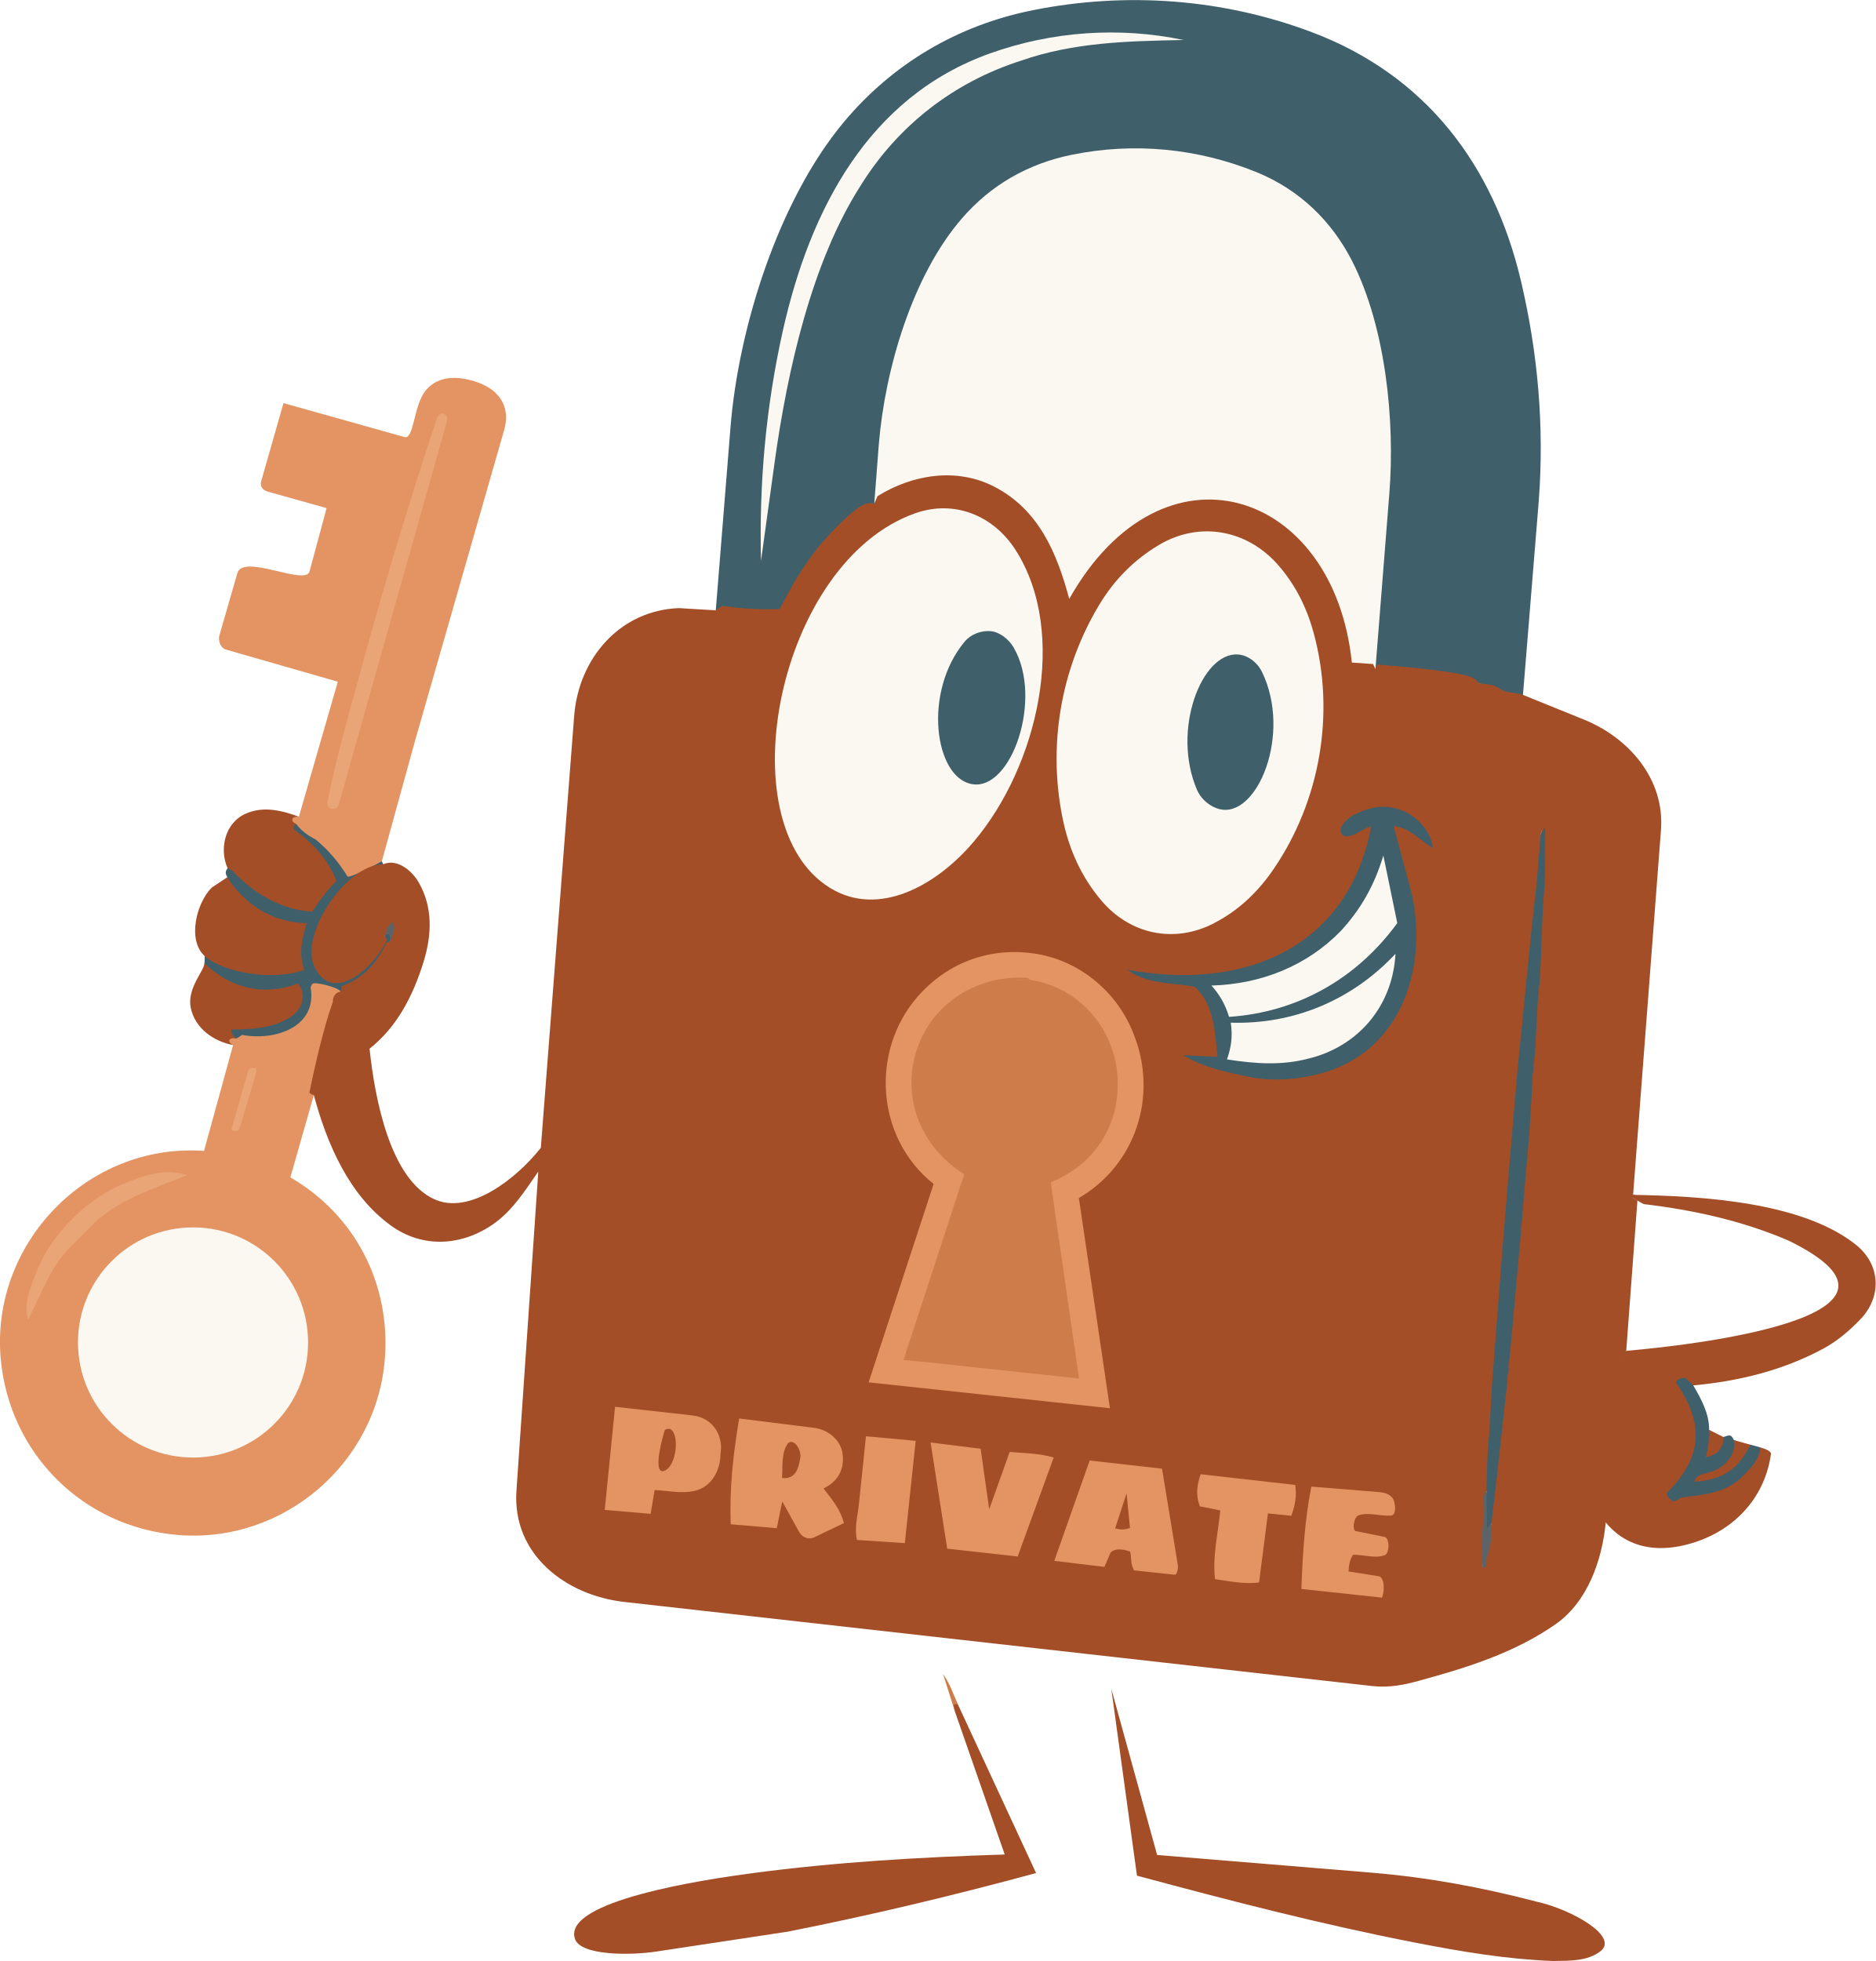
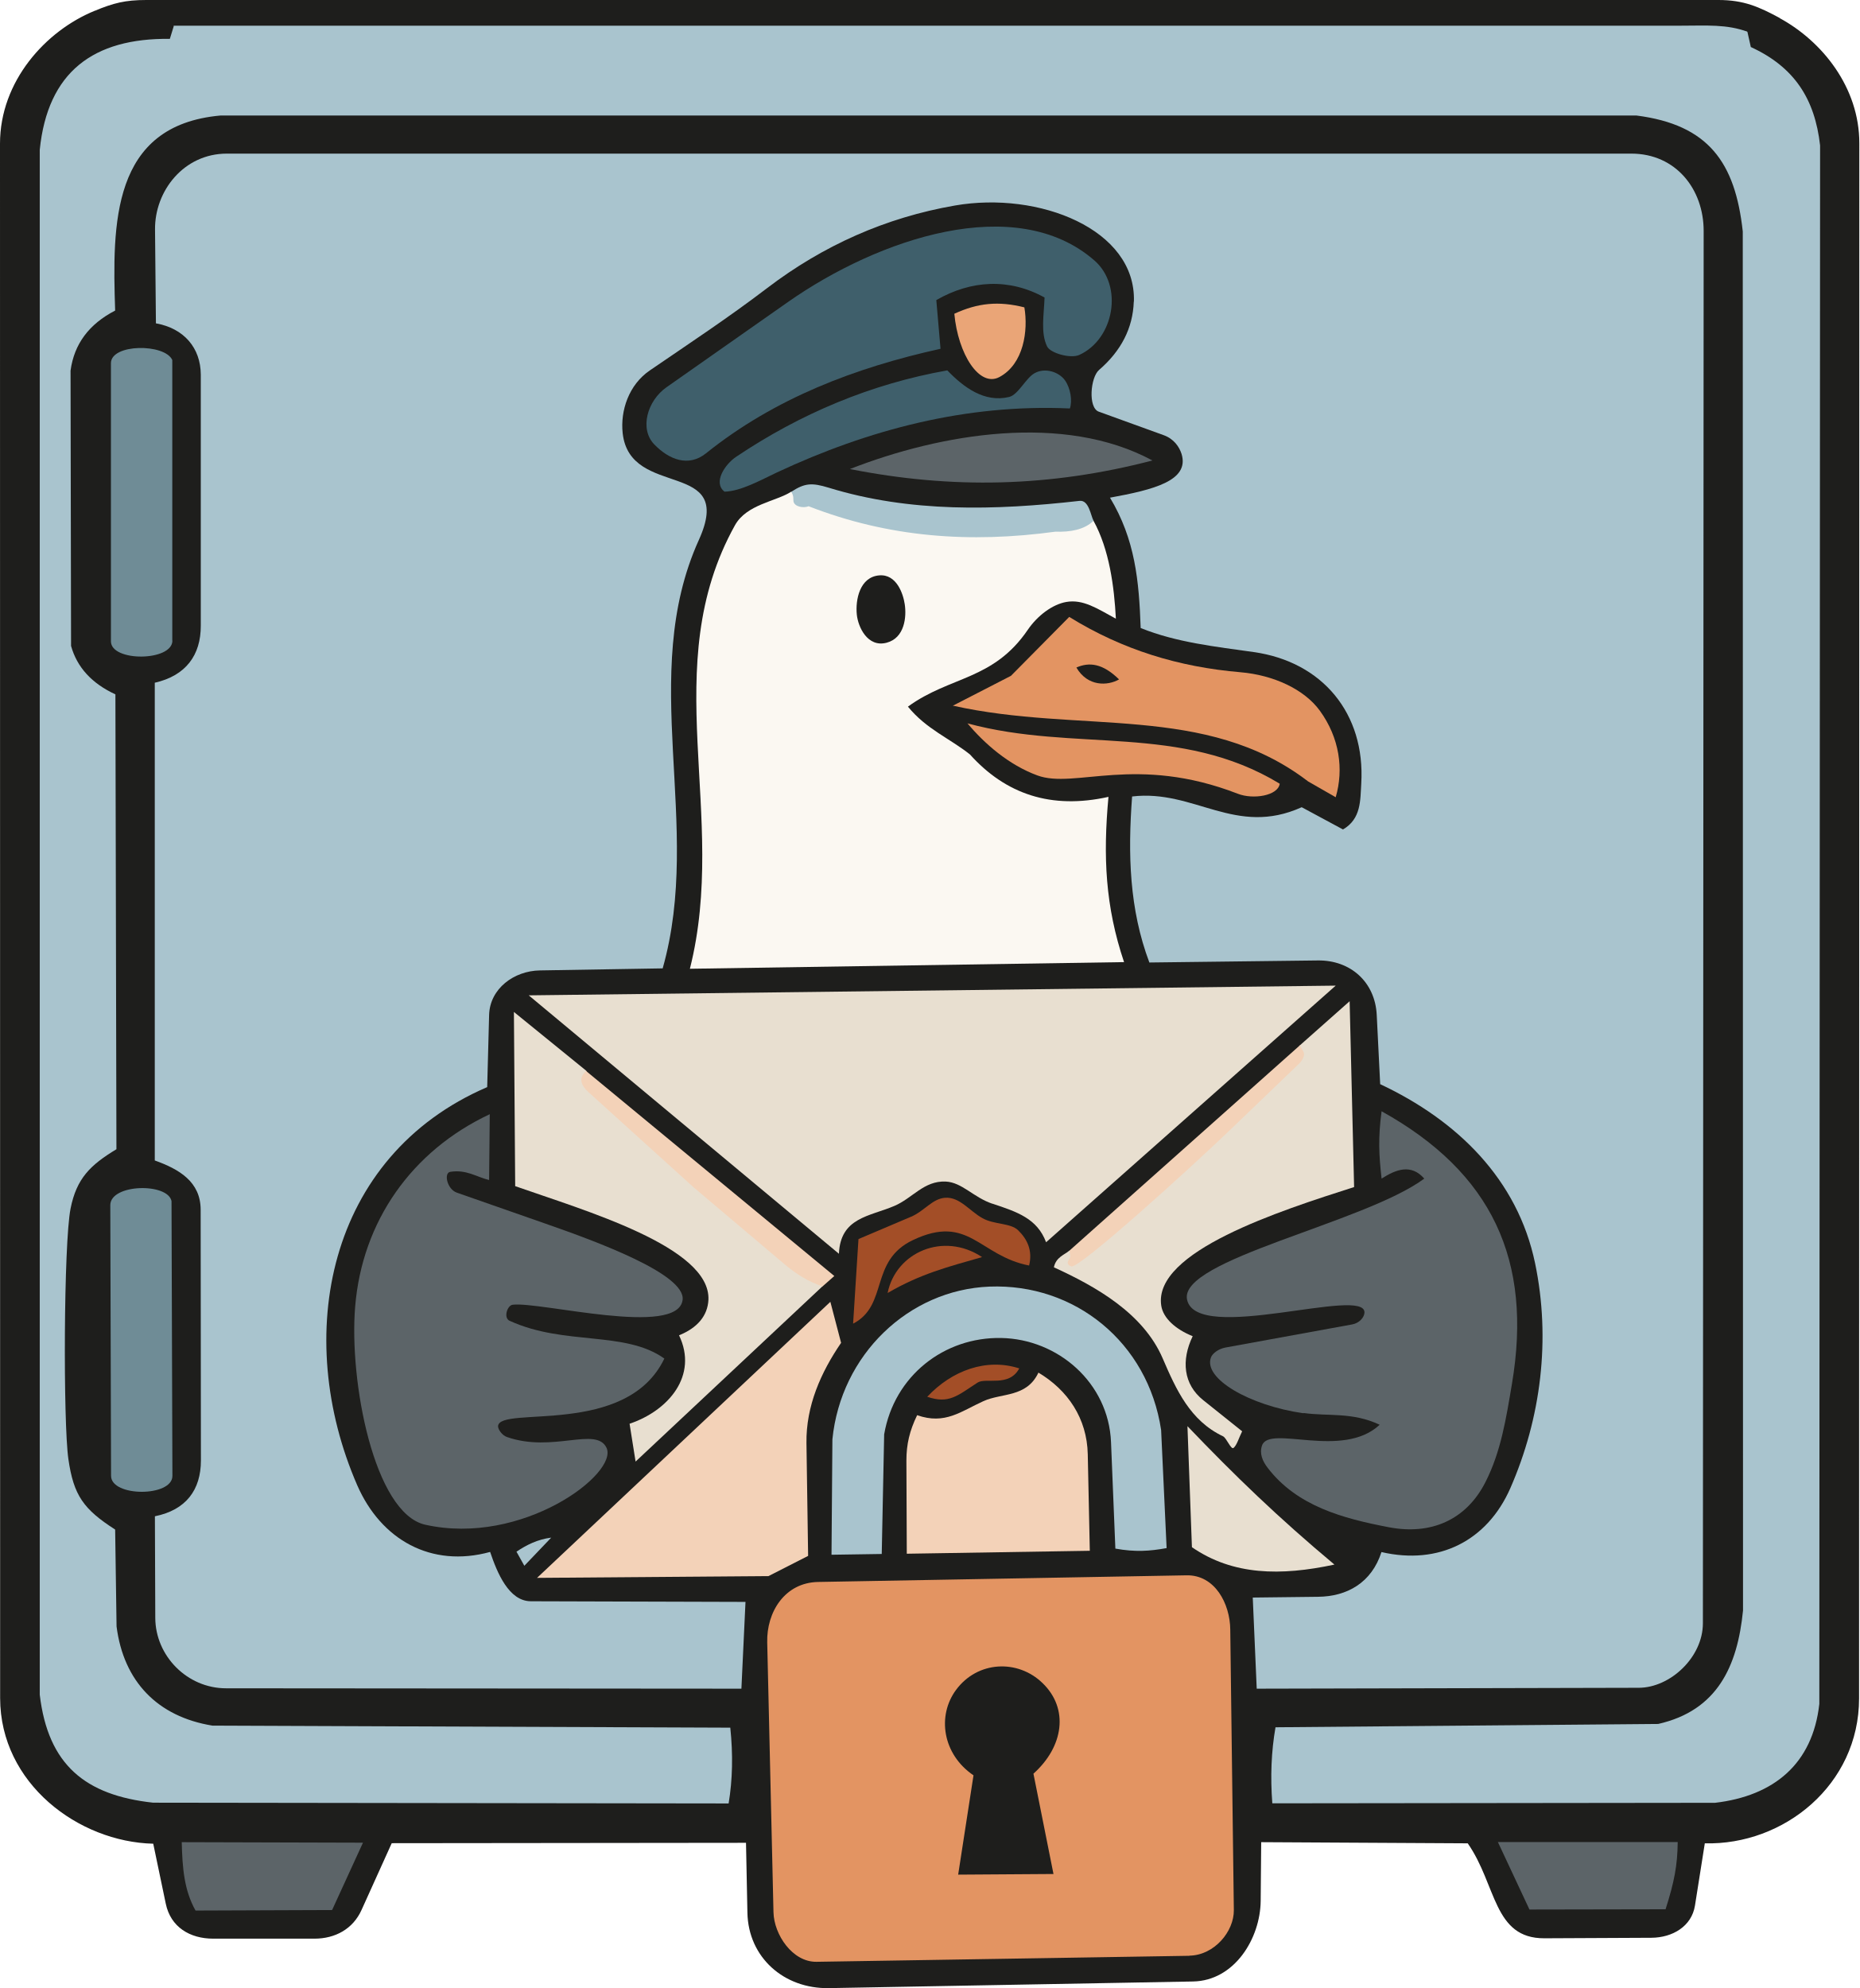
- <svg xmlns="http://www.w3.org/2000/svg" id="Layer_2" data-name="Layer 2" viewBox="0 0 354.6 370.65">
+ <svg xmlns="http://www.w3.org/2000/svg" id="Layer_2" data-name="Layer 2" viewBox="0 0 145.48 155.55">
  <defs>
    <style>
      .cls-1 {
-         fill: #a34e27;
+         fill: #5c6468;
      }

      .cls-2 {
-         fill: #a34e27;
+         fill: #1e1e1c;
      }

      .cls-3 {
-         fill: #a34e27;
+         fill: #e8dfd0;
      }

      .cls-4 {
-         fill: #3f5f6b;
+         fill: #a9c4ce;
      }

      .cls-5 {
-         fill: #a34e27;
+         fill: #6f8c96;
      }

      .cls-6 {
-         fill: #e39462;
+         fill: #a9c4ce;
      }

      .cls-7 {
-         fill: #cf7c4b;
+         fill: #f3d2b8;
      }

      .cls-8 {
        fill: #eaa577;
      }

      .cls-9 {
+         fill: #f3d2b8;
+       }
+ 
+       .cls-10 {
+         fill: #5c6468;
+       }
+ 
+       .cls-11 {
+         fill: #a34e27;
+       }
+ 
+       .cls-12 {
        fill: #3f5f6b;
      }

-       .cls-10 {
-         fill: #a34e27;
-       }
- 
-       .cls-11 {
-         fill: #fbf8f2;
-       }
- 
-       .cls-12 {
+       .cls-13 {
+         fill: #a9c4ce;
+       }
+ 
+       .cls-14 {
        fill: #e39462;
      }

-       .cls-13 {
-         fill: #3f5f6b;
-       }
- 
-       .cls-14 {
-         fill: #a34e27;
-       }
- 
      .cls-15 {
-         fill: #a34e27;
+         fill: #e8dfd0;
      }

      .cls-16 {
-         fill: #cf7c4b;
+         fill: #f3d2b8;
      }

      .cls-17 {
-         fill: #a34e27;
+         fill: #e8dfd0;
      }

      .cls-18 {
        fill: #a34e27;
      }

      .cls-19 {
+         fill: #3f5f6b;
+       }
+ 
+       .cls-20 {
        fill: #e39462;
      }

-       .cls-20 {
-         fill: #eaa577;
-       }
- 
      .cls-21 {
+         fill: #5c6468;
+       }
+ 
+       .cls-22 {
+         fill: #1e1e1c;
+       }
+ 
+       .cls-23 {
+         fill: #a9c4ce;
+       }
+ 
+       .cls-24 {
+         fill: #a34e27;
+       }
+ 
+       .cls-25 {
+         fill: #e39462;
+       }
+ 
+       .cls-26 {
+         fill: #1e1e1c;
+       }
+ 
+       .cls-27 {
+         fill: #6f8c96;
+       }
+ 
+       .cls-28 {
+         fill: #1e1e1c;
+       }
+ 
+       .cls-29 {
+         fill: #5c6468;
+       }
+ 
+       .cls-30 {
+         fill: #a9c4ce;
+       }
+ 
+       .cls-31 {
+         fill: #1e1e1c;
+       }
+ 
+       .cls-32 {
+         fill: #e8dfd0;
+       }
+ 
+       .cls-33 {
+         fill: #1e1e1c;
+       }
+ 
+       .cls-34 {
+         fill: #f3d2b8;
+       }
+ 
+       .cls-35 {
+         fill: #5c6468;
+       }
+ 
+       .cls-36 {
        fill: #fbf8f2;
-       }
- 
-       .cls-22 {
-         fill: #a34e27;
-       }
- 
-       .cls-23 {
-         fill: #3f5f6b;
-       }
- 
-       .cls-24 {
-         fill: #5c6468;
-       }
- 
-       .cls-25 {
-         fill: #3f5f6b;
-       }
- 
-       .cls-26 {
-         fill: #5c6468;
-       }
- 
-       .cls-27 {
-         fill: #3f5f6b;
-       }
- 
-       .cls-28 {
-         fill: #e39462;
-       }
- 
-       .cls-29 {
-         fill: #e39462;
-       }
- 
-       .cls-30 {
-         fill: #eaa577;
-       }
- 
-       .cls-31 {
-         fill: #3f5f6b;
-       }
- 
-       .cls-32 {
-         fill: #e39462;
-       }
- 
-       .cls-33 {
-         fill: #e39462;
-       }
- 
-       .cls-34 {
-         fill: #a34e27;
-       }
- 
-       .cls-35 {
-         fill: #e39462;
-       }
- 
-       .cls-36 {
-         fill: #cf7c4b;
-       }
- 
-       .cls-37 {
-         fill: #e39462;
      }
    </style>
  </defs>
  <g id="Layer_1-2" data-name="Layer 1">
-     <g id="Generative_Object" data-name="Generative Object">
+     <g>
+       <path class="cls-2" d="M139.25,1.41l-2.52,1.1c-.71.69-1.79.86-3.25.5H14.21s-.61-.98-.61-.98L7.42.84C8.89.24,9.78,0,11.44,0h123.02c1.97,0,3.17.53,4.79,1.41Z" />
+       <path class="cls-6" d="M136.73,2.51c3.75,1.37,6.67,4.77,6.67,9.2l-.07,121.61c0,5.2-5.09,8.72-9.71,8.72l-35.05.03-.06-7.91,29.72-.12c4.33-.02,7.16-3.82,7.16-8.06l-.02-107.87c0-4.38-3.06-8.12-7.72-8.12H17.28c-3.82.01-7.04,3.63-7.11,6.86l-.18,8.46c-2.1.42-3.48,1.95-3.48,4.01v20.57c0,1.87,1.7,2.98,3.53,3.49l.09,37.43c-2.43.66-3.66,2.36-3.67,4.79l-.09,18.18c-.01,2.44,1.19,4.22,3.65,4.89l.11,8.2c.05,3.94,3.47,7.21,7.62,7.21l40.38.06.23,7.93-46.36-.06c-5.69,0-9.86-4.41-9.86-10.14l.03-120.19c0-4.8,3.71-9.02,8.11-9.39l3.35-.28h117.91c2,0,3.55-.13,5.21.48Z" />
      <g>
+         <path class="cls-28" d="M13.6,2.03l-.31,1.01c-5.99-.07-9.56,2.59-10.18,8.68v120.88c.65,5.49,3.56,7.87,8.87,8.45l45.03.06c.31-1.86.35-3.84.13-5.93l-40.52-.16c-4.3-.7-6.95-3.46-7.5-7.76l-.11-7.58c-2.47-1.59-3.25-2.66-3.66-5.52s-.37-16.87.17-19.59c.47-2.38,1.56-3.42,3.59-4.65l-.08-35.59c-1.84-.85-3-2.11-3.47-3.79l-.04-21.54c.28-2.08,1.44-3.64,3.49-4.7-.22-6.75-.31-14.5,8.24-15.26h110.8c5.62.72,7.72,3.66,8.31,9.07l.02,107.9c-.43,4.35-2,7.83-6.64,8.88l-29.94.26c-.33,1.88-.41,3.87-.25,5.95l34.64-.04c4.6-.54,7.64-3.04,8.16-7.74l.06-121.94c-.41-3.65-2.02-6.14-5.42-7.7l-.26-1.16c-.34-1.25.5-1.62,2.52-1.1,3.31,1.8,6.24,5.41,6.23,9.81l-.02,121.66c0,6.77-5.9,11.5-12.07,11.34l-.77,4.87c-.26,1.63-1.76,2.51-3.41,2.52l-8.37.04c-4.01.02-3.73-4.18-6-7.43l-16.16-.09-.04,4.59c-.03,2.95-2.05,6.25-5.29,6.31l-28.5.52c-3.51.06-6.3-2.4-6.37-5.9l-.11-5.47-27.72.03-2.36,5.22c-.67,1.49-2.06,2.25-3.69,2.25h-7.91c-1.84,0-3.34-.91-3.72-2.74l-.98-4.69c-5.85-.14-11.97-4.71-11.98-11.39L0,11.24C0,6.35,3.58,2.4,7.42.84l2.58-.15c2.03-.23,3.23.22,3.6,1.34Z" />
        <g>
-           <path class="cls-1" d="M290.31,359.4c6.43,1.34,15.9,6.56,12.23,9.41-2.46,1.91-5.88,1.79-8.94,1.84-8.93-.35-17.22-1.75-26-3.46-17.83-3.47-35.06-7.93-52.67-12.67l-4.85-35.33,8.66,31.42,40.58,3.35c10.63.88,20.73,2.76,31,5.43Z" />
-           <path class="cls-18" d="M180.49,323.42c-.48-1.44-.4-3.07.64-1.16l14.73,31.77c-15.69,4.25-31.06,7.93-46.92,11.07l-24.84,3.76c-5,.76-14.27.77-15.39-2.34-2.62-7.24,24.68-11.3,33.43-12.46,15.94-2.12,31.65-3.03,47.79-3.54l-9.44-27.1Z" />
-           <path class="cls-7" d="M181.13,322.26c-.46-.38-1.05-.05-.78.45.13.24.2.52.15.71l-2.23-7.01c1.35,1.85,1.9,3.77,2.87,5.86Z" />
-         </g>
-         <g>
+           <path class="cls-23" d="M88.72,23.59c.18-5.65-7.43-8.65-14-7.51-5.42.94-10.32,3.13-14.68,6.45-3.04,2.32-6.08,4.32-9.19,6.45-1.66,1.13-2.32,3.16-2.13,4.91.57,5.22,8.86,1.96,5.96,8.36-4.82,10.65.36,22.27-2.83,33.52l-9.6.16c-2.03.03-3.92,1.42-3.98,3.48l-.15,5.65c-12.56,5.41-15.24,19.5-10.17,31.15,1.86,4.26,5.78,6.49,10.4,5.22.55,1.63,1.46,3.85,3.18,3.86l16.8.05-.32,6.79-40.32-.03c-3.05,0-5.53-2.54-5.54-5.51l-.03-7.95c2.43-.49,3.6-2.06,3.6-4.37l-.02-19.61c0-2.2-1.69-3.18-3.59-3.86v-37.38c2.43-.55,3.61-2.16,3.6-4.47v-19.64c-.01-2.09-1.32-3.62-3.51-4.01l-.07-7.34c-.03-3.01,2.24-5.94,5.62-5.94h109.89c3.48,0,5.67,2.78,5.66,6.07l-.06,108.92c0,2.67-2.56,5.04-5.01,5.05l-29.9.07-.31-7.13,5.1-.06c2.28-.02,4.2-1.1,4.97-3.5,4.49,1.04,8.27-.88,10.08-4.99,2.4-5.48,3.18-11.65,1.94-17.61-1.37-6.57-6.08-11.17-12.12-14.01l-.27-5.42c-.13-2.58-2.06-4.29-4.6-4.26l-13.19.16c-1.57-4.17-1.69-8.47-1.35-12.99,4.88-.58,8.09,3.18,13.27.84l3.23,1.74c1.43-.83,1.35-2.28,1.43-3.61.32-5.45-3.03-9.51-8.42-10.27-2.96-.42-6.04-.75-8.84-1.88-.13-3.71-.43-6.92-2.4-10.2,3.39-.62,6.24-1.32,5.6-3.42-.17-.54-.59-1.18-1.4-1.47l-5.08-1.84c-.85-.31-.65-2.68.02-3.26,1.73-1.49,2.65-3.28,2.72-5.34Z" />
+           <path class="cls-27" d="M13.49,50.12c0,1.64-4.81,1.68-4.81.06v-21.76c0-1.54,4.22-1.55,4.8-.25v21.96Z" />
+           <path class="cls-5" d="M13.49,115.48c0,1.66-4.79,1.66-4.8,0l-.06-21.18c0-1.68,4.5-1.77,4.79-.32l.07,21.5Z" />
+           <path class="cls-29" d="M25.98,149.45l-10.68.04c-.89-1.58-1.03-3.32-1.08-5.35l14.18.04-2.42,5.28Z" />
+           <path class="cls-1" d="M130.32,149.39l-10.65.02-2.47-5.28h14.07c-.02,1.84-.27,3.12-.95,5.26Z" />
          <g>
-             <path class="cls-34" d="M320.09,261.85c-.46.56-1.15.42-2.07-.41,4.54,8.34,5.2,13.64-1.87,21.03.31.3.89.19,1.72-.35,5.82-.29,11.84-2.25,13.92-8.12l.99-.41c.55.15,2.09.61,2,1.25-1.33,9.35-8.41,15.71-17.39,17.43-5.4,1.03-10.38-.27-13.86-4.53-6.38-7.81-8.15-19.54-9.6-30.08l12.45-1.29,1.15-1.06c10.8-.91,60.39-6.26,30.6-20.81-8.69-3.75-18.01-5.8-27.4-6.91l-2.12-1.18.08-.57c13.01.23,31.99,1.31,42.16,9.44,4.72,3.78,4.92,9.89.78,14.14-2.14,2.19-4.27,4.05-7.07,5.55-7.65,4.1-15.97,6.1-24.49,6.89Z" />
-             <path class="cls-25" d="M320.09,261.85c1.52,2.61,3.03,5.35,3,8.4.88.79,1.15,2,.81,3.63.56-.9,1.19-1.66,1.89-2.28.31-.05.83-.33,1.21-.28.4.05.61.6.77.85,1.73.62.79,2.5.14,3.74.82-1.54,1.81-2.49,2.98-2.86l1.89.52c-.17,2.31-1.85,3.98-3.58,5.67-2.99,2.93-7.03,3.28-11.12,3.77-.5.06-1.28.82-1.72.74-.5-.1-1.59-1.21-1.14-1.67,6.64-6.77,6.98-13,1.64-20.7-.15-.56,1.37-1.27,1.9-.78l1.33,1.24Z" />
-             <path class="cls-2" d="M330.89,273.07c-2.3,4.64-5.19,6.65-10.63,6.99.53-1.52,1.99-1.46,3.19-1.87,2.8-.95,4.77-3.25,4.32-6l3.12.88Z" />
-             <path class="cls-17" d="M325.79,271.61c.13,1.9-1.1,3.5-3.35,3.8.58-1.92.63-3.49.64-5.16l2.7,1.36Z" />
-           </g>
-           <g>
-             <path class="cls-13" d="M287.9,131.34c-1.59,1.01-3.44.66-5.54-1.05l-2.82-1.17c-4.81-1.07-9.64-1.83-14.79-1.93l-4.73-.68-.9-.5,2.66-33.67c.29-24-1.83-51.8-28.39-60.31-13.72-4.4-31.45-4.69-43.75,3.58-17.71,11.91-22.39,38.71-23.34,58.34l-1.03,1.25c-6.51,4.15-11.54,10.05-15.25,17.01l-2.09,3.92c-4.48.34-8.5-.5-12.62-.75l2.79-34.7c1.53-18.91,9.13-42.87,21.37-57.55,9.25-11.09,21.57-18.37,35.82-21.21,17.67-3.52,35.95-2.17,52.77,4.19,21.42,8.1,34.29,25.01,39.47,47.03,3.21,13.67,4.41,27.43,3.36,41.5l-2.99,36.71Z" />
-             <path class="cls-21" d="M146.44,87.34l-2.58,18.67c-.37-14.61.91-29.11,4.12-43.46,5.12-22.88,16.15-44.22,39.15-52.45,11.72-4.19,24.49-5.09,36.6-2.54-10.73.21-20.71.44-30.64,3.88-12.81,4.09-23.37,12.3-30.43,23.69-9.2,14.4-13.82,34.85-16.22,52.21Z" />
-           </g>
-           <g>
-             <path class="cls-23" d="M72.16,162.79c.14.15.16.37.29.57-11.99,5.52-14.66,17.98-10.94,20.73,3.23,2.39,8.59-1.63,11.2-7.16,1.23-2.26,1.49-.79,1.08.98-.92,2.88-2.74,5.32-5.12,7.51-1.22,1.12-2.84,1.58-4.28,2.01-1.59.48-3.04-.19-4.88-1.05.54,3.09,0,5.91-2.29,7.65-3.57,2.72-8.45,3.45-12.51,2.26-1.46,1.26-2.79-1.49-.69-2.6,4.22-.1,13.29-.57,12.02-6.54-4.54,1.2-8.89,1.18-13.16-.93-1.72-.85-4.44-2.2-4.22-4.2l.05-1.32,1.03-.36c4.72,3.02,10.98,3.66,16.41,2.45-.27-2.36-.09-4.72.54-7.07-4.6-1.11-11.15-3.59-13.61-8.12-.34-.62-.53-1.04-.09-1.79-.41-.65-.45-1.12.05-1.7.27-.57.65-.9,1.12-.51,4.02,4.2,8.75,7.04,14.53,7.96.85-1.9,2.4-4.08,4.14-5.19-2.06-3.59-4.53-6.57-7.9-9.03-.59-1.18-.25-2.18,1.07-1.62,4.44,1.61,7.88,4.7,9.99,9.3,2.25-1.56,4.19-1.97,6.2-2.23Z" />
-             <path class="cls-22" d="M56.5,154.37l-.53,1.34c-.3.12-.69.89-.25,1.19,3.5,2.48,6.27,5.56,7.9,9.59-1.82,1.83-3.14,3.6-4.59,5.82-5.73-.3-10.97-3.36-14.9-7.52-.39-.41-.73-.57-1.11-.69-1.57-3.54-.59-8.5,3.39-10.29,3.35-1.51,6.85-.64,10.09.56Z" />
-             <path class="cls-22" d="M38.7,180.71c-3.31-2.96-1.63-9.98,1.33-12.95l2.93-1.95c3.22,5.06,8.41,8.53,15.02,8.68-.91,3.12-1.57,5.75-.45,8.83-5.97,2.18-15.38.48-18.84-2.62Z" />
-             <path class="cls-15" d="M44.7,196.29c-.21.44-.71.89-.64,1.24-3.74-.72-7.14-3.16-7.98-6.94s2.61-7.16,2.57-8.57c4.57,4.65,11.3,6.41,17.7,3.84,1.71,2.34.78,4.94-1.45,6.38-3.25,2.09-7.16,2.34-11.19,2.35-.12.54.54,1.57.99,1.7Z" />
-             <g>
-               <path class="cls-6" d="M64.39,187.43l-5.06,19.54-4.44,15.57c12.22,7.07,18.94,20.1,17.87,34.21-1.51,19.9-19.25,35.01-39.1,33.38-17.95-1.48-31.89-15.35-33.52-33.28-1.97-21.67,16.28-40.87,38.43-39.32l5.49-19.99c-1.26-.7-.76-1.51.64-1.24l1.08-.69c6.2,1.18,14.25-1.49,12.94-9,.09-.27.2-.52.38-.68.48-.4,4.96.7,5.29,1.5Z" />
-               <circle class="cls-11" cx="36.49" cy="253.74" r="21.75" />
-               <path class="cls-8" d="M13.27,235.73c-3.84,3.83-5.4,8.78-7.96,13.73-.92-3.31.54-6.43,1.73-9.42,2.66-6.71,9.38-13.42,16.05-16.19,3.78-1.57,8.05-3.19,12.31-1.73-6.22,2.5-12.04,4.27-16.88,8.38l-5.25,5.23Z" />
-               <path class="cls-30" d="M45.27,213.36c-.2.67-1.62.45-1.48-.04l3.12-10.9c.14-.49.66-.6.96-.6.58,0,.73.36.5,1.13l-3.1,10.41Z" />
-             </g>
-             <g>
-               <path class="cls-6" d="M72.16,162.79c-.82.51-5.9,3.14-6.45,2.9-1.66-2.72-3.67-5.06-6.05-7.02-1.6-.8-2.84-1.79-3.69-2.96-1.23-.52-.78-1.5.53-1.34l7.36-25.52-21.1-6.06c-1.04-.3-1.43-1.4-1.35-2.45l3.46-12.01c1.08-3.76,12.89,2.47,13.64-.31l3.23-11.98-11.06-3.1c-.94-.26-1.61-.91-1.3-2l4.21-14.75,22.88,6.42c1.79.5,1.68-5.87,3.95-8.74,2.45-3.12,6.62-2.76,9.87-1.6,4.19,1.49,6.26,4.68,5.01,9.03l-16.83,58.68-6.29,22.81Z" />
-               <path class="cls-20" d="M64.02,152.14c-.2.71-.96.75-1.3.74-.4-.02-.95-.63-.82-1.27,1.34-6.84,3.09-13.15,4.93-19.93,4.82-17.83,9.97-35.22,15.78-52.69.2-.59.84-.92,1.13-.82.62.21.99.63.71,1.6l-20.43,72.37Z" />
-             </g>
-           </g>
-           <g>
-             <path class="cls-5" d="M287.9,131.34l11.58,4.69c8.27,3.35,15.25,11.09,14.51,20.84l-5.27,68.97c.91.05.85.42-.08.57l.9.5c-.72,9.66-1.44,19.32-2.16,28.98l-.97.49-.44.98-10.94,1.13c1.34,9.54,2.78,19.59,8.45,27.64l.07,1.62c-.69,7.11-3.4,15.01-9.53,19.28-7.78,5.41-16.82,8.21-25.63,10.61-.29-.02-.63-.36-.53-.49s.67-.18.91-.3c7.65-3.91,12.46-12.33,11.48-20.66.5-1.94.79-4.27.87-6.97.4-.28.67-.69.81-1.24l-.4-.26c4.07-43.02,8.08-86.49,10.16-129.72.22-2.19.98-1.85.08-.34-.05.08-.24.07-.48.03l1.11-6.29c.91-8.58-3.21-16.37-10.56-20.65l-2.28-1.62c1.2.27,2.54.04,3.88.99s3.28.75,4.48,1.23Z" />
-             <path class="cls-11" d="M260.02,126.5c-1.67-.24-3.41.12-5.29-.54-2.05-14.44-9.41-30.06-25.12-30.76-12.49-.56-22.24,10.15-28.19,21.13-1.02-6.63-2.82-13-7.09-18.02-8-9.4-19.08-9.49-29.06-3.13l.87-11.3c1.18-14.16,6.35-31.81,15.71-42.61,5.46-6.3,12.46-10.32,20.73-12.01,11.75-2.4,23.84-1.24,34.95,3.28,8.09,3.29,14.24,9.23,18.13,16.91,6.26,12.37,8.08,29.98,6.98,43.82l-2.63,33.22Z" />
-             <g>
-               <path class="cls-34" d="M260.02,126.5c0-.38.16-.9.42-.88,3.8.29,16.61,1.32,18.32,2.69.29.23.54.51.78.81,11.42,3.71,16.04,16.08,12.93,27.16-.66.06-1.06.53-1.2,1.41l.4.25c-.87,14.8-2.16,29.61-3.87,44.41-2.42,26.25-4.4,52.55-5.94,78.9l-.87.63c.15,4.9-.1,9.67-.76,14.31,1.99,1.56.83,5.99.1,8.31-1.73,5.53-6.21,11.68-12.13,12.67l.17.48c-2.82.77-5.66,1.4-8.96,1.03l-141.42-15.9c-10.98-1.23-21.19-8.92-20.36-21.02l4.13-60.33c-2.59,3.75-4.94,7.45-8.52,9.94-6,4.18-13.37,4.59-19.32.29-7.94-5.73-12.1-15.42-14.6-24.69-.35-.09-.87-.32-.82-.54,1-4.88,2.74-12.46,4.41-17.01.04-1.18.53-1.85,1.48-1.99l.27-1.06c3.7-1.34,6.5-4.07,8.38-8.2l.74-.26c.29-1.12-.34-1.96-1.08-.98.35.3.49.64.31,1.02-2.25,4.75-10.01,12.08-13.54,4.84-3-6.15,6.05-19.47,12.97-19.43,2.39-1.1,5.25.93,6.68,3.37,2.74,4.72,2.53,9.96.94,15.1-1.98,6.38-4.95,12.21-10.2,16.39,1.02,9.66,3.95,24.7,12.27,28.46,6.6,2.98,15.36-3.73,20.11-9.73l6.3-81.62c.85-10.96,8.69-19.99,19.82-20.39l6.95.42,1.25-.85c3.61.54,7.22.75,10.84.6,2.35-4.6,4.97-9.14,8.49-13.1,1.7-1.92,5.3-5.7,7.47-6.68.6-.27,1.26-.26,1.91-.15l.61-1.4c6.59-4.1,14.89-5.45,21.98-1.84,8.54,4.35,11.96,12.66,14.27,21.26,17.68-31.36,50.05-20.78,53.42,12.03l4.02.28.45.99Z" />
+             <path class="cls-10" d="M101.99,110.58c-4.22-.6-7.87-2.72-7.24-4.37.11-.3.56-.66,1.12-.77l9.92-1.81c.57-.1.95-.55.97-.92.11-2.12-13.13,2.49-13.88-1.02-.67-3.13,13.84-5.98,18.56-9.47-1.03-1.18-2.22-.72-3.34,0-.21-1.86-.28-3.16,0-5.27,8.64,4.8,11.83,11.66,10.2,21.33-.46,2.73-.86,5.3-2.07,7.68-1.52,3-4.3,4.16-7.55,3.54-3.62-.69-7.21-1.66-9.5-4.66-.39-.51-.66-1.11-.43-1.75.59-1.63,6.28,1.12,9.2-1.61-2.13-1.01-4.04-.65-5.95-.92Z" />
+             <path class="cls-35" d="M39.89,103.35c4.29,1.96,9.01.75,12.09,2.95-2.95,6.17-12.87,3.66-13.01,5.28-.02.24.31.73.7.86,3.58,1.25,6.96-.84,7.78.83.99,2.01-6.58,7.73-14.18,6.03-4-.9-5.97-11.23-5.48-17.08.55-6.64,4.4-12.16,10.53-15.04l-.05,5.15c-.99-.24-1.78-.84-3.04-.64-.52.08-.26,1.36.52,1.63l6.92,2.42c3.98,1.39,10.99,3.95,10.74,5.97-.38,2.95-11.15.11-13.3.38-.42.05-.74,1.03-.23,1.26Z" />
+             <path class="cls-12" d="M73.26,23.48l.33,3.81c-6.66,1.47-12.98,3.87-18.35,8.18-1.36,1.09-2.88.51-4.05-.7s-.55-3.41.96-4.47l9.49-6.66c7.1-4.98,17.84-8.62,23.99-3.26,2.29,2,1.54,6.15-1.18,7.39-.67.31-2.26-.13-2.52-.66-.52-1.07-.25-2.45-.2-3.83-2.76-1.53-5.74-1.37-8.47.2Z" />
+             <path class="cls-19" d="M83.71,31.96c-8.1-.37-15.77,1.66-22.93,5.01-1.27.6-2.82,1.47-4.09,1.5-.92-.7.02-2.13.91-2.73,5.02-3.37,10.54-5.7,16.52-6.76,1.26,1.31,2.9,2.55,4.84,2.08.72-.18,1.3-1.48,1.99-1.86.82-.46,1.9-.1,2.37.55.44.61.6,1.61.39,2.21Z" />
+             <path class="cls-21" d="M90.17,36.03c-8.01,2.09-15.69,2.25-23.67.67,7.13-2.79,16.75-4.41,23.67-.67Z" />
+             <path class="cls-20" d="M100.13,61.33c-.15.94-2.08,1.24-3.27.78-7.99-3.1-12.77-.35-15.7-1.44-2.23-.82-4.13-2.48-5.46-4.07l.67-.43c6.72.52,13.37,1.39,19.96,2.62,1.99.41,3.26,1.26,3.8,2.54Z" />
+             <path class="cls-8" d="M78.2,29.5c-1.57.84-3.24-1.79-3.53-4.95,1.84-.85,3.46-1.01,5.48-.5.31,1.82-.05,4.43-1.95,5.45Z" />
+             <g>
+               <path class="cls-3" d="M77.66,94.19c-1.5-.5-2.38-1.68-3.67-1.74-1.71-.07-2.58,1.3-4.02,1.91-1.95.83-4.21.9-4.33,3.74l-24.27-20.22,63.14-.76-22.66,20.08c-.7-1.86-2.25-2.37-4.2-3.02Z" />
+               <path class="cls-32" d="M45.87,83.79c.21.41.4.82.58,1.23,5.79,5.17,11.74,10.15,17.86,14.92l.04.71-14.62,13.71-.47-2.96c3.06-1.03,5.38-3.78,3.87-6.92,1.42-.57,2.24-1.52,2.3-2.78.18-4.14-9.72-6.99-15.12-8.89l-.1-13.63,5.66,4.6Z" />
+               <path class="cls-16" d="M63.23,121.74l-3.1,1.58-18.11.14,22.95-21.6.84,3.21c-1.58,2.31-2.75,4.94-2.71,7.84l.13,8.82Z" />
+               <path class="cls-17" d="M83.67,97.86c.31.18.57.3.69.21,1.64-1.21,17.75-14.7,16.93-15.53-.09-.09.17-.45.43-.76l3.88-3.44.35,14.54c-5.81,1.86-15.74,5.04-15.09,9.28.15.99,1.14,1.86,2.46,2.39-.91,1.89-.73,3.77.83,5.01l3.04,2.43c-.26.52-.41,1.08-.67,1.3-.2.17-.55-.78-.83-.91-2.57-1.22-3.66-3.64-4.72-6.1-1.52-3.53-5.23-5.62-8.51-7.12.16-.8.85-.99,1.2-1.3Z" />
+               <path class="cls-24" d="M71.43,97.03c-3.43,1.63-1.89,5.09-4.68,6.54l.42-6.62,4.12-1.75c1.02-.43,1.66-1.41,2.65-1.48,1.15-.09,1.92,1.04,2.94,1.6.92.51,2.18.36,2.78.94.72.7,1.15,1.59.86,2.76-3.91-.76-4.71-4.07-9.09-1.99Z" />
+               <path class="cls-7" d="M64.35,100.66c-1.07-.38-1.94-.89-2.88-1.67l-7.19-6.08-8.25-7.47c-.57-.52-.79-1.1-.17-1.64l19.42,16.04-.94.83Z" />
+               <path class="cls-9" d="M83.67,97.86l18.05-16.08c.14.34.27.48.3.6.06.24-.11.58-.37.84l-5.34,5.13c-3.34,3.21-11.85,10.91-12.48,10.74-.13-.04-.43-.18-.21-.52.12-.18.18-.14.05-.71Z" />
+               <path class="cls-13" d="M41.03,122.52l-.62-1.11c.81-.54,1.65-.96,2.72-1.1l-2.11,2.21Z" />
+             </g>
+             <g>
+               <path class="cls-4" d="M86.93,112.84c-.19-4.64-4.15-8.07-8.6-8.15s-8.36,2.95-9.15,7.54l-.19,9.36-3.93.06.07-9.03c.66-6.62,5.96-11.7,12.29-11.95,6.65-.26,12.4,4.34,13.43,11.22l.43,9.24c-1.32.24-2.45.32-4.01.04l-.34-8.33Z" />
+               <path class="cls-34" d="M70.95,121.57l-.03-7.29c0-1.28.25-2.33.84-3.55,2.19.77,3.44-.31,5.19-1.1,1.43-.65,3.38-.27,4.3-2.23,2.3,1.37,3.8,3.58,3.86,6.38l.16,7.56-14.32.23Z" />
+               <path class="cls-15" d="M104.41,122.42c-4.21.9-7.94.85-11.15-1.36l-.35-9.47c3.7,3.87,7.11,7.16,11.5,10.83Z" />
+               <path class="cls-11" d="M76.84,98.36c-2.76.79-4.83,1.32-7.39,2.81.64-3.18,4.36-4.82,7.39-2.81Z" />
+               <path class="cls-18" d="M76.49,108.18c-1.59,1.03-2.24,1.69-3.94,1.11,1.93-2.06,4.63-3.05,7.2-2.22-.8,1.49-2.61.69-3.26,1.11Z" />
              <g>
-                 <path class="cls-24" d="M73.79,177.91l-.16-1.24c-.03-.29-.69-.05-.92.26.39-.83.29-1.96,1.6-2.63.55,1.39-.17,2.51-.52,3.61Z" />
-                 <g>
-                   <path class="cls-35" d="M199.18,275.51l-6.8,18.69-13.32-1.48-3.14-20.07,9.46,1.18,1.62,11.45,3.87-10.86c2.81.29,5.32.19,8.31,1.07Z" />
-                   <path class="cls-4" d="M281.92,287.96c-.1.85-.64,1.96-1.26,1.08-.21-.3.21-6.18.34-7.17l.16-5.98.38-5.21.5-8.87,1.06-13.78.81-10.53,1.08-13.27.78-9.13,1.1-12.84,2.62-26.36,1.03-9.25.75-8.97.83-1.4-.02,9.35-.45,6.56-.48,12.13-.46,5.13-.48,8.88-.48,5.1-.45,7.95c-.24,4.13-.65,8.05-.99,12.16l-.96,11.54-.77,8.56-.93,10.26-.92,9.34-1.02,9.37-1.03,9.2-.75,6.17Z" />
-                   <path class="cls-33" d="M261.78,293.95c-1.93.68-3.99-.13-6.01-.08-.62.93-.75,1.88-.85,3.15l5.9.94c.98.6.88,2.82.45,4.01l-15.26-1.64c.25-6.49.6-12.79,1.88-19.35l12.93,1.05c1.17.09,2.2.57,2.59,1.4.37.79.63,2.98-.48,3.04-2.14.12-4.13-.69-6.13-.06-.76.24-1.24,2.43-.61,2.97l5.55,1.11c1,.2.94,3.14.04,3.46Z" />
-                   <path class="cls-37" d="M238,299.11c-2.8.34-5.43-.21-8.32-.64-.49-4.36.56-8.39,1-12.99l-3.86-.77c-.77-1.91-.62-3.99.16-6.06l17.87,2.02c.33,2.05-.06,4.03-.75,5.83l-4.41-.45-1.68,13.06Z" />
-                   <path class="cls-32" d="M171.05,291.67l-9.04-.6c-.54-2.37.13-4.5.37-6.86l1.32-12.74,9.4.86-2.05,19.34Z" />
-                   <path class="cls-26" d="M281.92,287.96c.27,2.37-.25,4.56-.98,7.07l-.05,1.02c-.01.24-.41.39-.65.12l-.13-4.5c-.08-2.52.65-4.81.38-7.48-.09-.87-.06-1.86.51-2.33l.1,7.05c.43-.53.58-.81.82-.95Z" />
-                   <g>
-                     <path class="cls-11" d="M229.5,174.5c-7.68,3.95-15.96,2.02-21.31-4.3-3.78-4.46-6.12-9.64-7.32-15.55-2.81-13.81-.35-28.18,6.88-40.26,2.89-4.83,6.7-8.65,11.42-11.44,7.72-4.54,16.74-2.77,22.54,3.95,3.22,3.73,5.35,7.96,6.69,12.98,4.01,14.99,1.17,31.41-7.56,44.27-2.97,4.38-6.65,7.93-11.35,10.34Z" />
-                     <path class="cls-27" d="M238.56,126.99c5.71,11.7-.88,27.74-8.04,25.94-1.62-.41-3.4-1.68-4.26-3.69-4.81-11.24.89-25.96,7.74-25.54,1.69.1,3.58,1.3,4.56,3.29Z" />
-                   </g>
-                   <g>
-                     <path class="cls-11" d="M184.03,159.14c-6.99,8.23-17.92,14.35-27.13,8.68-19.67-12.1-9.91-61.67,16.15-70.82,7.34-2.58,14.73.41,18.91,6.92,10.08,15.69,4.26,40.87-7.93,55.22Z" />
-                     <path class="cls-31" d="M191.64,122.43c5.58,9.59-.42,27.09-7.89,25.78-7.1-1.24-9.31-17.4-1.42-26.9,1.28-1.54,3.31-2.17,4.98-2.01,1.59.15,3.34,1.42,4.34,3.13Z" />
-                   </g>
-                   <g>
-                     <path class="cls-28" d="M209.83,266.17l-45.63-4.89,12.29-37.5c-11.02-8.78-11.93-25.21-3.01-35.42,5.76-6.59,14.15-9.64,23.09-7.95,7.64,1.45,14.68,7.07,17.73,15.04,4.65,11.53.5,24.65-10.35,30.99l5.87,39.72Z" />
-                     <path class="cls-16" d="M194.69,185.2c9.36,1.34,16.38,9.46,16.61,19.16.2,8.68-4.57,15.82-12.67,19.11l5.35,37.09-28.02-3.01-.78-.65c3.45-11.51,6.96-23.02,10.54-34.51-15.68-9.4-10.24-38.01,8.97-37.18Z" />
-                     <path class="cls-36" d="M194.69,185.2c-2.7-.23-5.02.47-7.48,2.03-10.27,6.52-13.08,20.78-5.49,30.5l5.22,4.46-7.95,24.93-3.03,10.42-5.16-.48,11.47-35.11c-8.09-5.1-11.86-14.23-9.05-23.25,2.65-8.51,10.7-14.15,20.04-13.91.63.02,1.13-.08,1.42.4Z" />
-                   </g>
-                   <g>
-                     <path class="cls-9" d="M230.17,199.77l-.53-4.82c-.31-2.82-1.57-6.75-3.89-8.46-4.27-.76-8.88-.41-12.68-3.22,22.07,4.15,41.88-4.13,46.15-27.11-1.71.45-3.75,2.41-5.22,1.82-1.66-1.11.59-3.28,1.86-3.92,3.1-1.55,6.06-2.25,9.54-.73,2.24.98,5.07,3.57,5.48,6.98-2.63-1.59-4.24-3.77-7.43-4.18l3.55,13.26c2.91,14.77-2.81,29.67-17.41,33.53-4.39,1.16-9.05,1.51-13.53.6s-8.56-1.79-12.42-4.08l6.52.32Z" />
-                     <path class="cls-11" d="M232.34,192.19c-.77-2.5-1.83-4.22-3.32-5.91,9.43-.26,18.06-3.76,24.43-10.3,3.81-4.15,6.34-8.59,8.06-14.27l2.63,12.77c-7.58,10.38-18.69,16.84-31.81,17.72Z" />
-                     <path class="cls-11" d="M231.95,200.24c.79-2.32,1.1-4.23.72-6.94,11.78.35,22.84-4.16,31.13-13.02-.53,9.98-7.16,17.6-16.55,19.83-4.93,1.28-9.78.99-15.3.13Z" />
-                   </g>
-                   <g>
-                     <path class="cls-19" d="M154.01,290.53c-1.27.61-2.42-.02-2.97-1.02l-3.16-5.72-1.04,5.06-8.7-.75c-.27-6.72.46-13.27,1.59-19.99l14.12,1.76c2.84.35,5.06,2.4,5.41,4.79.43,2.9-.7,5.27-3.58,6.68,1.74,2.23,3.19,4,3.86,6.54l-5.52,2.64Z" />
-                     <path class="cls-3" d="M151.28,275.56c-.34,2.22-1,4.04-3.45,3.81.16-1.92-.21-5,1.21-6.65,1.11-.83,2.48,1.33,2.25,2.84Z" />
-                   </g>
-                   <g>
-                     <path class="cls-12" d="M214.39,296.83c-.72-1.21-.47-2.36-.73-3.55-1.19-.45-2.84-.74-3.72.18l-1.16,2.7-9.48-1.14,6.69-18.97,13.68,1.55,3,18.28c.08.48-.18,1.8-.59,1.76l-7.69-.82Z" />
-                     <path class="cls-10" d="M213.61,288.8c-.86.3-1.62.42-2.8.07l2.16-6.62.64,6.55Z" />
-                   </g>
-                   <g>
-                     <path class="cls-29" d="M131.32,281.79c-2.68.59-5.13-.08-7.57-.15l-.75,4.49-8.68-.74,1.95-19.49,14.62,1.63c3.78.42,5.96,3.72,5.3,7.38-.01,2.96-1.66,6.17-4.87,6.87Z" />
-                     <path class="cls-14" d="M126.64,270.08c1.86.79,1.33,6.94-1.01,7.9-1.84.75-1.22-3.43.01-7.6.08-.28.79-.38,1-.3Z" />
-                   </g>
-                 </g>
+                 <path class="cls-25" d="M93.06,153.03l-29.17.47c-1.88.03-3.33-2.12-3.37-3.88l-.49-21.11c-.06-2.37,1.37-4.68,3.98-4.73l28.83-.52c2.23-.04,3.4,2.23,3.42,4.24l.28,21.95c.02,1.68-1.53,3.54-3.48,3.57Z" />
+                 <path class="cls-26" d="M82.42,146.63l-7.45.05,1.2-7.77c-2.43-1.65-2.86-4.66-1.37-6.68,1.68-2.28,4.82-2.42,6.76-.55,2.1,2.01,1.66,4.99-.7,7.1l1.57,7.86Z" />
              </g>
+             </g>
+             <g>
+               <path class="cls-36" d="M61.91,38.48c7.25,2.2,14.89,3.47,22.56,1.86l1.09.41c1.24,2.25,1.62,5.16,1.75,7.66-1.45-.79-2.56-1.54-3.88-1.31-1.09.19-2.25,1.07-3,2.16-2.71,3.99-6.08,3.62-9.39,6.03,1.43,1.76,3.28,2.49,4.85,3.74,2.8,3.11,6.35,4.32,10.84,3.32-.43,4.68-.25,8.56,1.22,12.93l-33.97.52c3.04-12.05-2.63-23.65,3.53-34.71.92-1.64,3.21-1.85,4.4-2.62Z" />
+               <path class="cls-30" d="M85.56,40.75c-.72.7-1.82.89-2.98.85-6.68.91-13.03.46-19.31-1.99-.41.17-1.14.04-1.19-.41-.02-.19.04-.38-.17-.72,1.05-.68,1.59-.73,2.93-.32,6.37,1.96,13.02,1.78,19.63,1.03.73-.08.87,1.15,1.09,1.55Z" />
+               <path class="cls-31" d="M69.37,50.29c-1.49.39-2.23-1.23-2.33-2.2-.12-1.16.23-2.95,1.76-3.07,1.35-.11,1.87,1.44,1.99,2.26.15.98,0,2.64-1.42,3.01Z" />
+             </g>
+             <g>
+               <path class="cls-14" d="M102.33,61.12c-2.79-1.13-5.63-2.14-8.52-3.02-5.88-.64-11.76-1.3-17.64-1.97l-1.62-.91,4.55-2.34,4.56-4.61c4.17,2.58,8.58,3.92,13.41,4.33,2.57.22,4.98,1.33,6.2,3.01,1.54,2.12,1.88,4.58,1.24,6.77l-2.18-1.25Z" />
+               <path class="cls-22" d="M102.33,61.12c-.7-.05-1.5-.34-2.2.2-7.82-4.74-16-2.44-24.43-4.72l-1.16-1.39c9.95,2.23,19.79-.2,27.78,5.91Z" />
+               <path class="cls-33" d="M87.56,53.16c-.89.51-2.46.58-3.34-.93,1.01-.44,2.05-.33,3.34.93Z" />
            </g>
          </g>
        </g>
      </g>
    </g>
  </g>
</svg>
